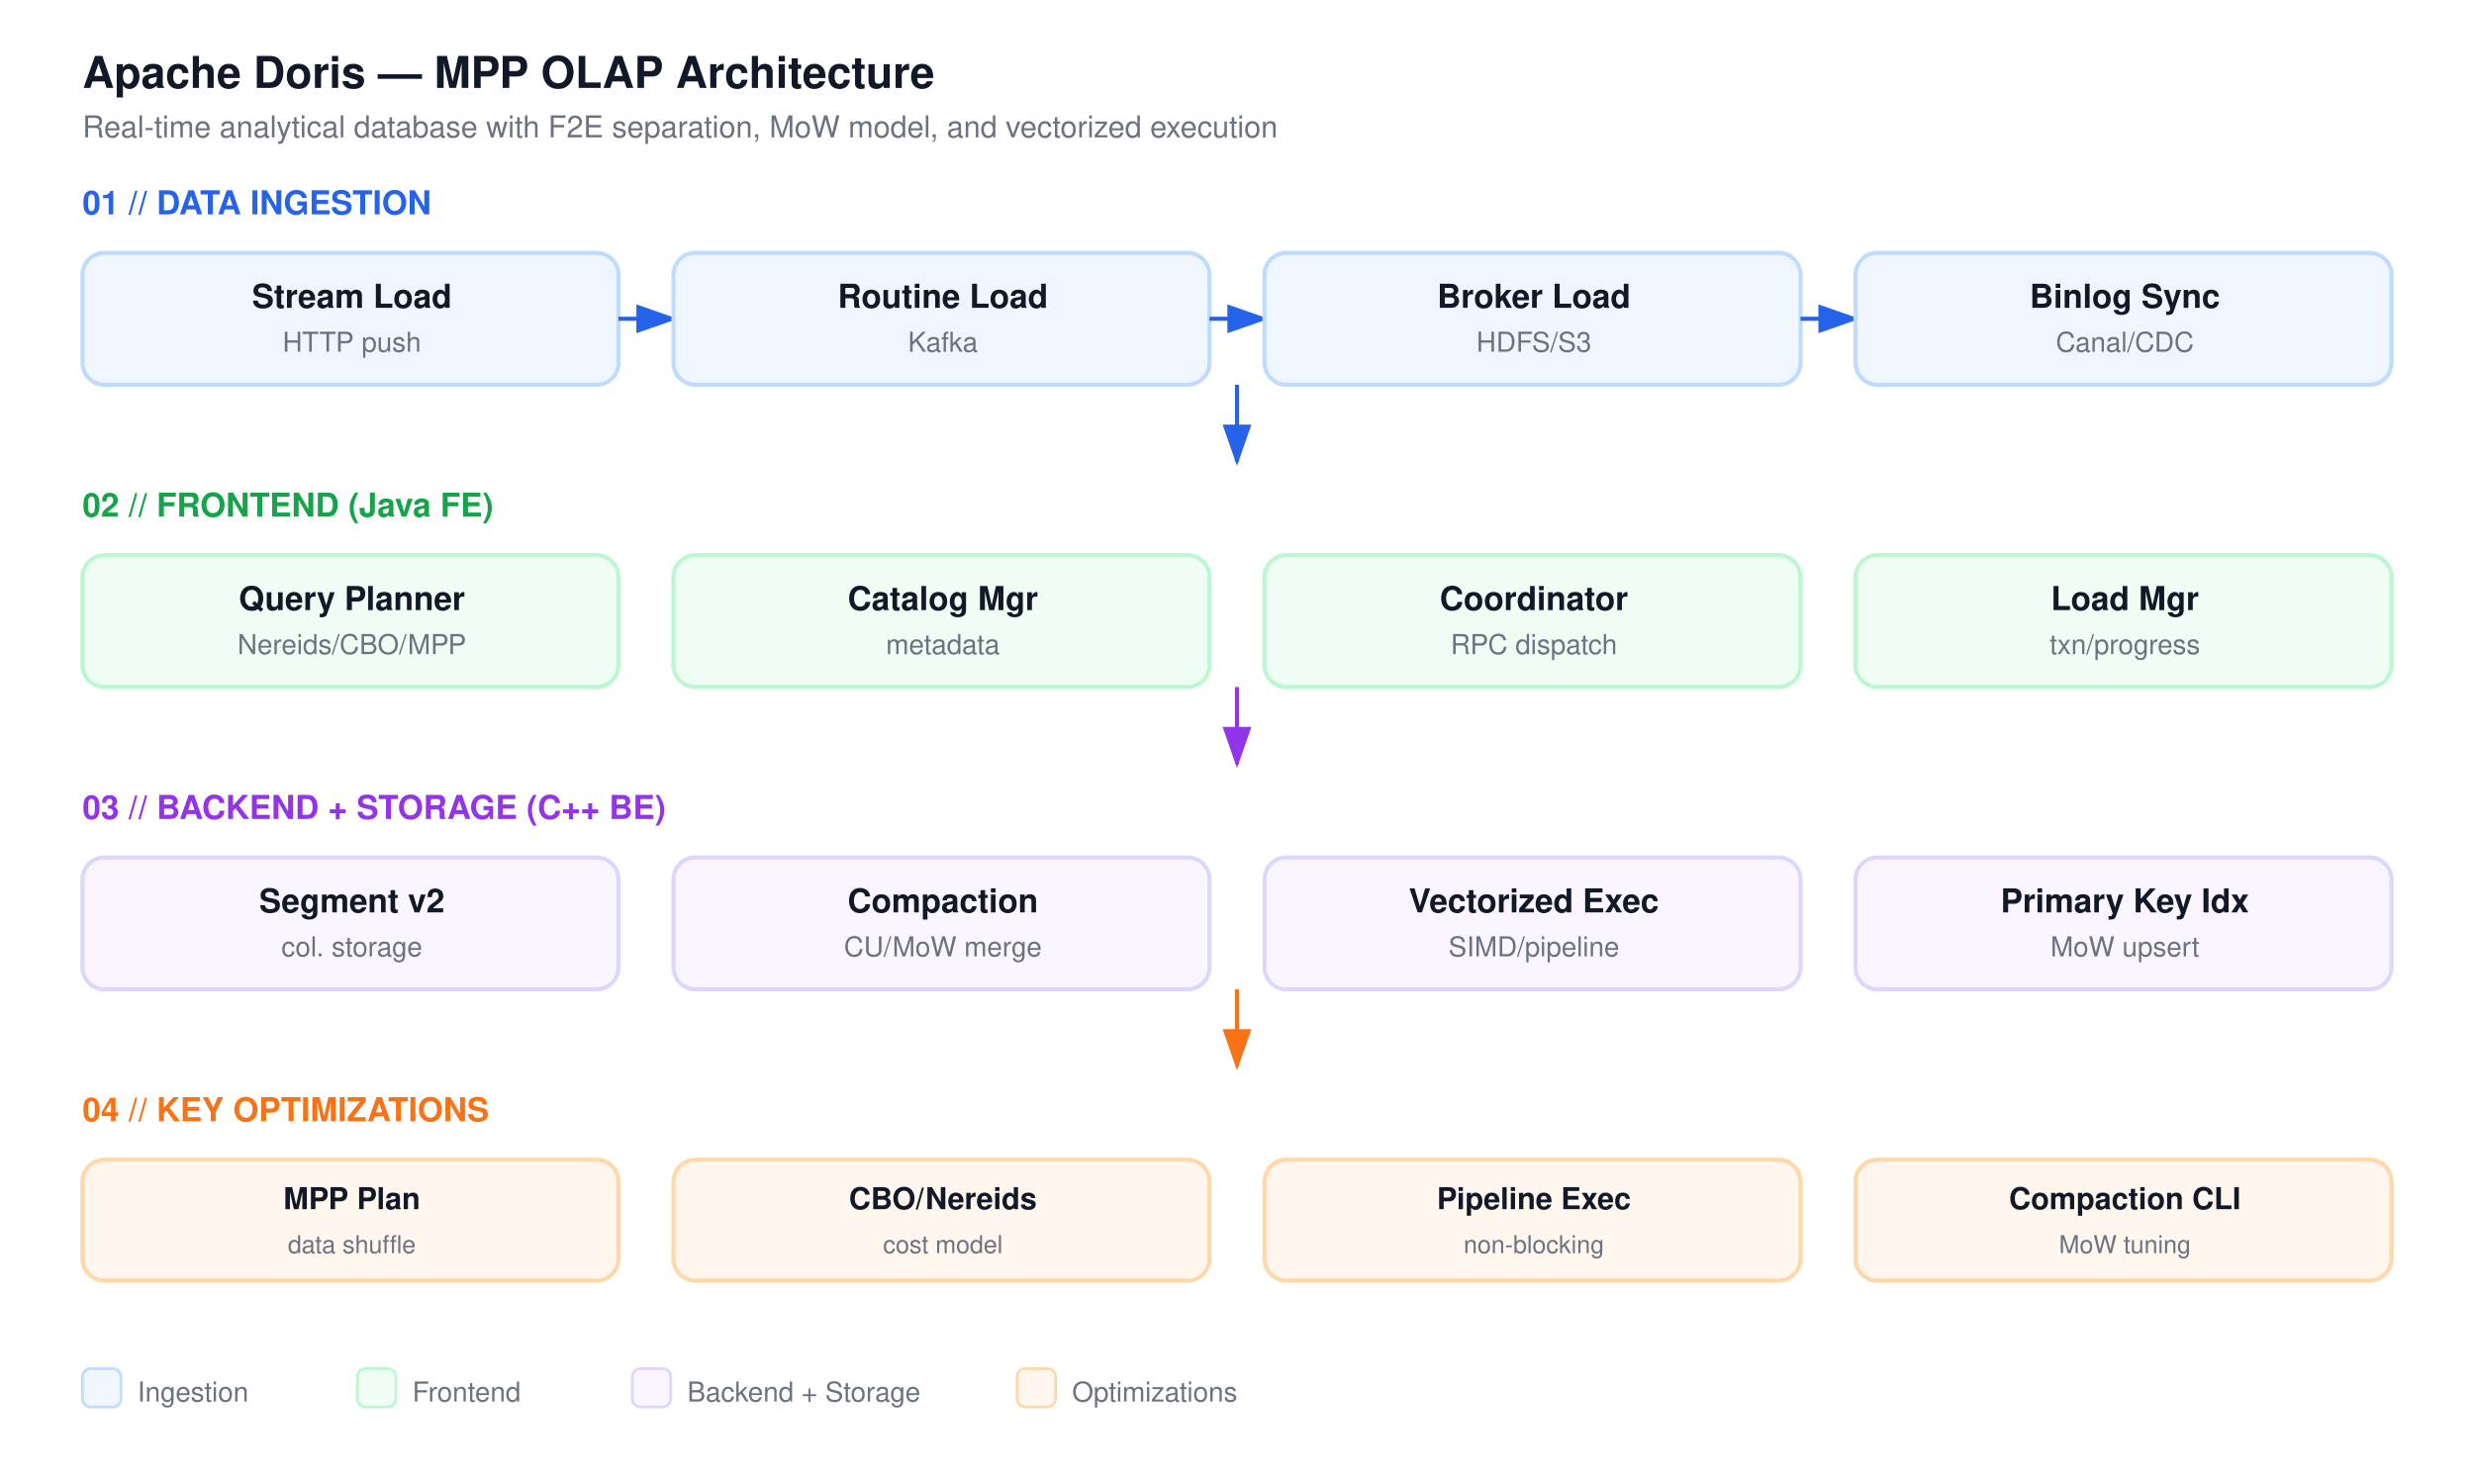
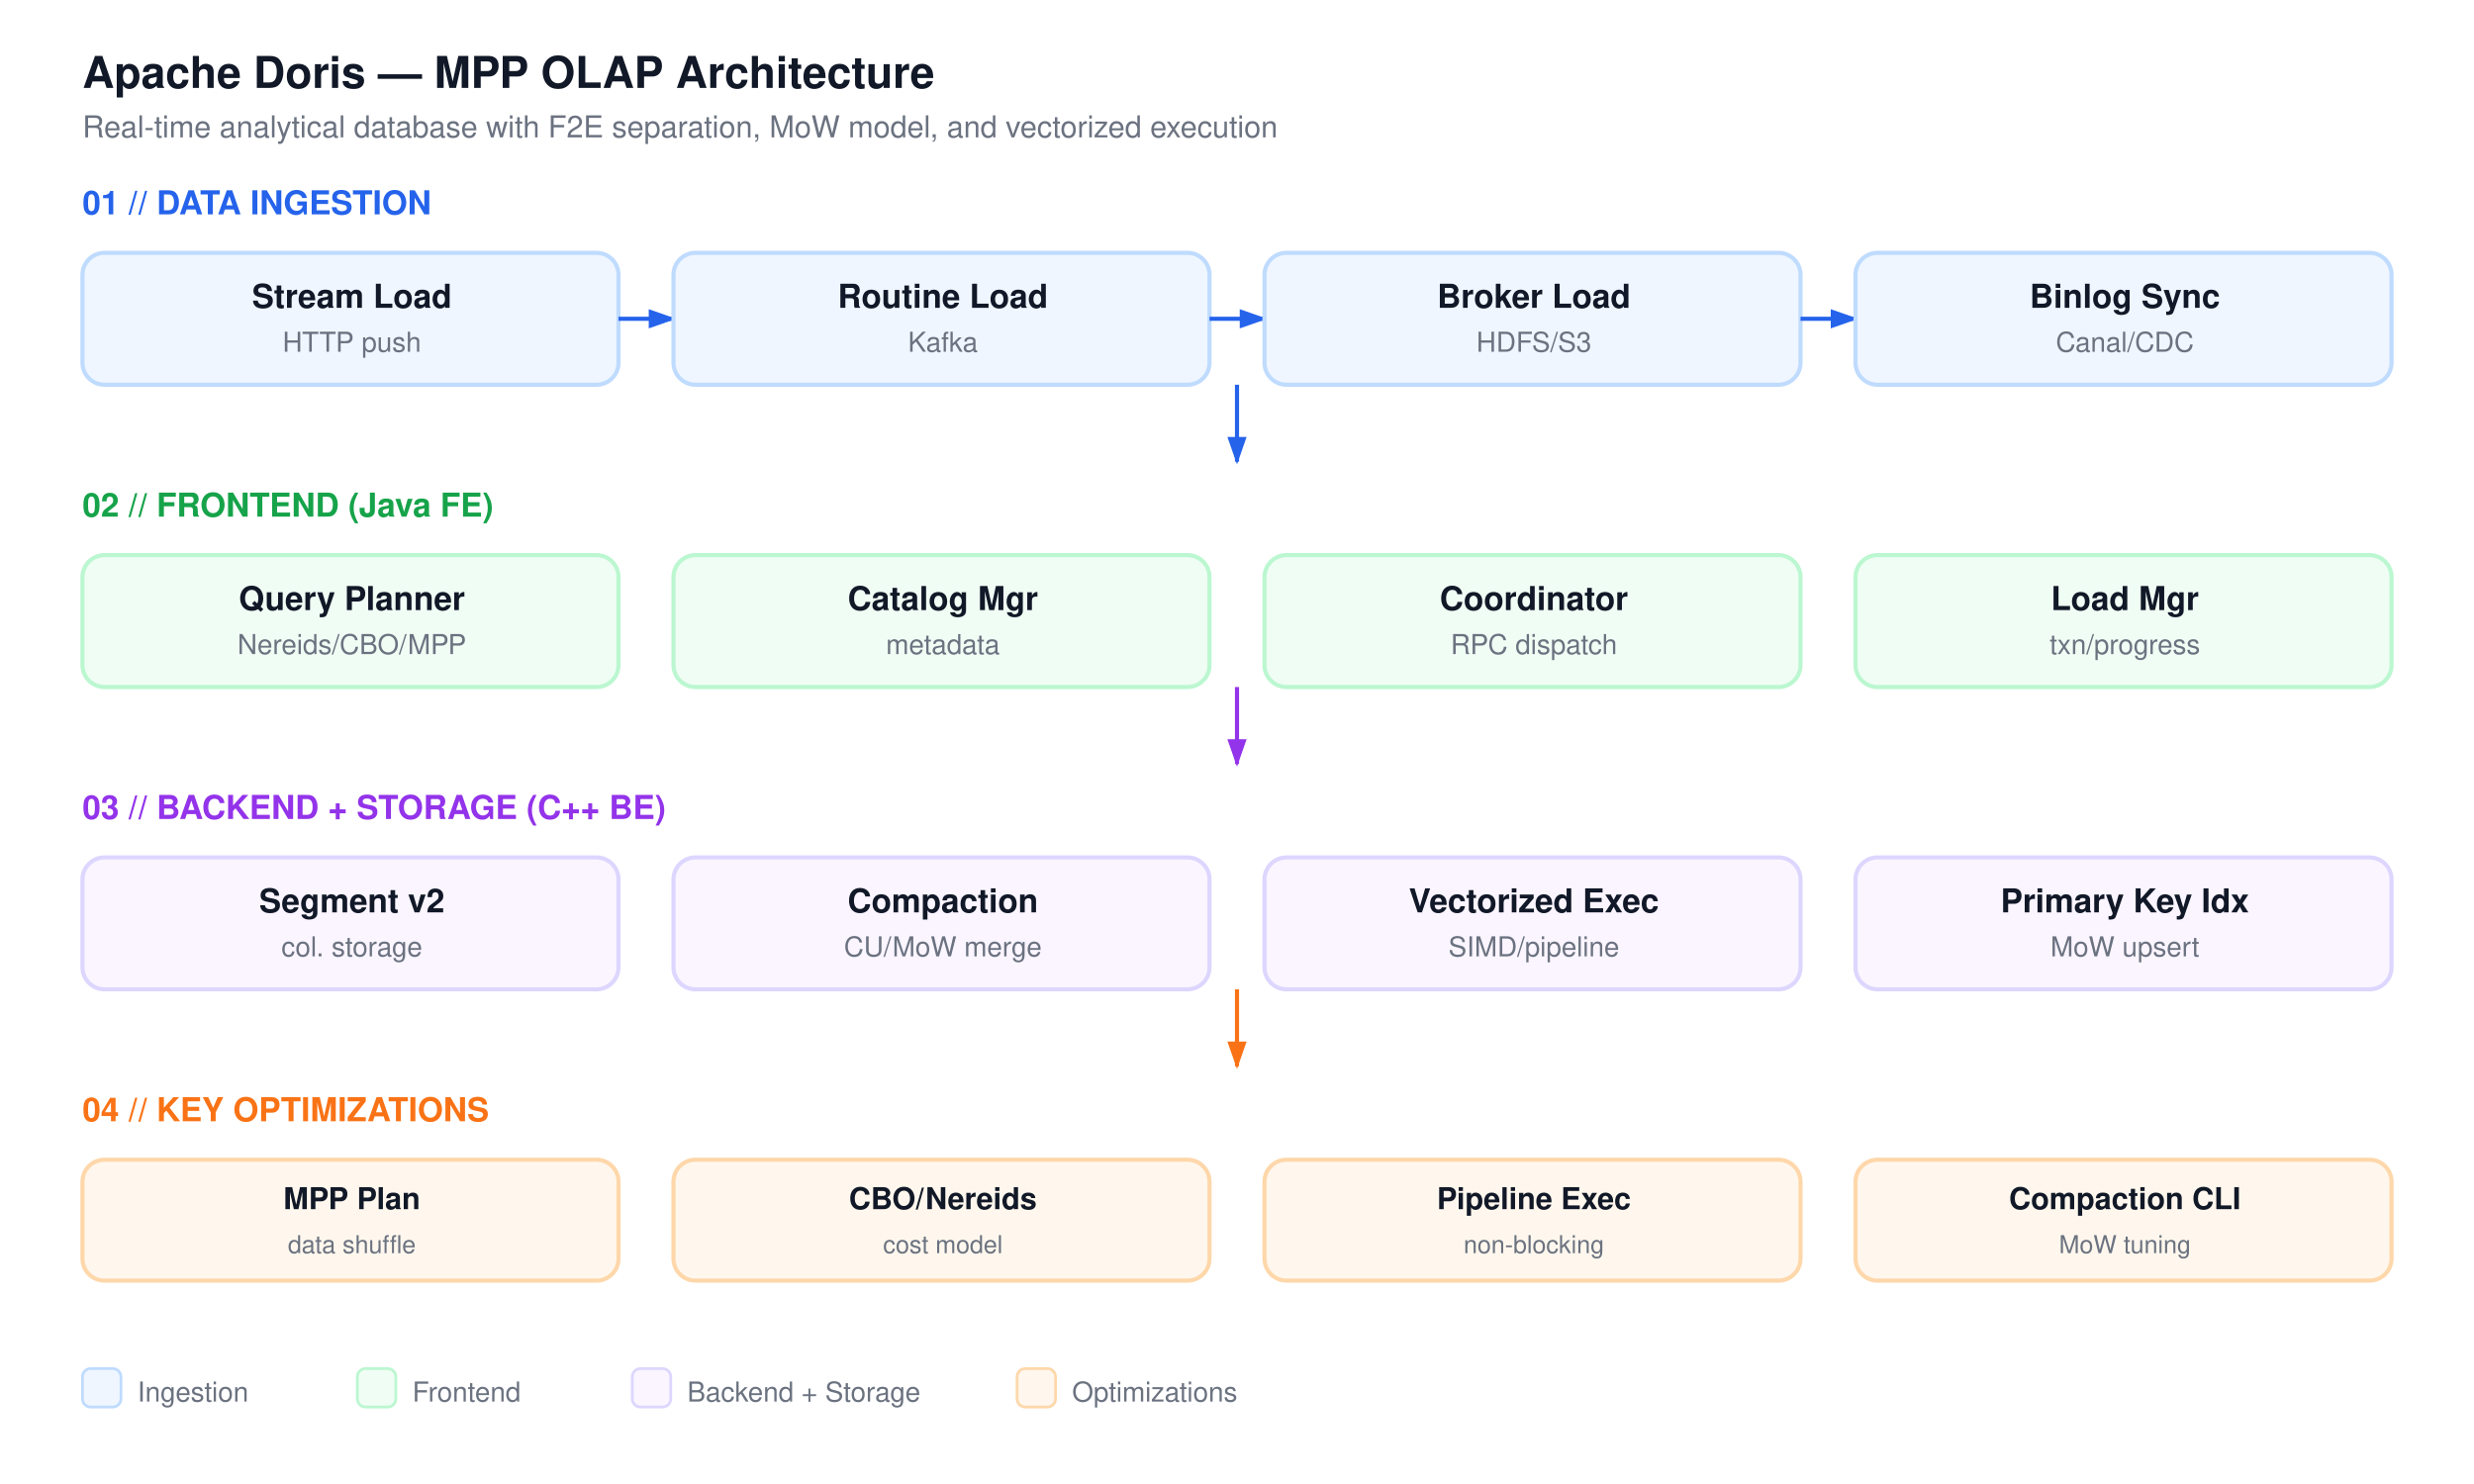
<svg xmlns="http://www.w3.org/2000/svg" viewBox="0 0 900 540" width="900" height="540">
  <style>
    text { font-family: 'Helvetica Neue', Helvetica, Arial, 'PingFang SC', 'Microsoft YaHei', 'Microsoft JhengHei', 'SimHei', sans-serif; }
  </style>
  <defs>
-     <marker id="arrow-blue" markerWidth="10" markerHeight="7" refX="9" refY="3.5" orient="auto">
+     <marker id="arrow-blue" markerWidth="10" markerHeight="7" refX="9" refY="3.5" orient="auto" markerUnits="userSpaceOnUse" overflow="visible">
      <polygon points="0 0, 10 3.5, 0 7" fill="#2563eb" />
    </marker>
-     <marker id="arrow-green" markerWidth="10" markerHeight="7" refX="9" refY="3.5" orient="auto">
+     <marker id="arrow-green" markerWidth="10" markerHeight="7" refX="9" refY="3.5" orient="auto" markerUnits="userSpaceOnUse" overflow="visible">
      <polygon points="0 0, 10 3.5, 0 7" fill="#16a34a" />
    </marker>
-     <marker id="arrow-purple" markerWidth="10" markerHeight="7" refX="9" refY="3.5" orient="auto">
+     <marker id="arrow-purple" markerWidth="10" markerHeight="7" refX="9" refY="3.5" orient="auto" markerUnits="userSpaceOnUse" overflow="visible">
      <polygon points="0 0, 10 3.5, 0 7" fill="#9333ea" />
    </marker>
-     <marker id="arrow-orange" markerWidth="10" markerHeight="7" refX="9" refY="3.5" orient="auto">
+     <marker id="arrow-orange" markerWidth="10" markerHeight="7" refX="9" refY="3.5" orient="auto" markerUnits="userSpaceOnUse" overflow="visible">
      <polygon points="0 0, 10 3.5, 0 7" fill="#f97316" />
    </marker>
  </defs>
  <rect width="900" height="540" fill="#ffffff" />
  <text x="30" y="32" fill="#111827" font-size="16" font-weight="700">Apache Doris — MPP OLAP Architecture</text>
  <text x="30" y="50" fill="#6b7280" font-size="11">Real-time analytical database with F2E separation, MoW model, and vectorized execution</text>
  <text x="30" y="78" fill="#2563eb" font-size="12" font-weight="700">01 // DATA INGESTION</text>
  <rect x="30" y="92" width="195" height="48" rx="8" fill="#eff6ff" stroke="#bfdbfe" stroke-width="1.5" />
  <text x="128" y="112" fill="#111827" font-size="12" font-weight="600" text-anchor="middle">Stream Load</text>
  <text x="128" y="128" fill="#6b7280" font-size="10" text-anchor="middle">HTTP push</text>
  <line x1="225" y1="116" x2="245" y2="116" stroke="#2563eb" stroke-width="1.5" marker-end="url(#arrow-blue)" />
  <rect x="245" y="92" width="195" height="48" rx="8" fill="#eff6ff" stroke="#bfdbfe" stroke-width="1.5" />
  <text x="343" y="112" fill="#111827" font-size="12" font-weight="600" text-anchor="middle">Routine Load</text>
  <text x="343" y="128" fill="#6b7280" font-size="10" text-anchor="middle">Kafka</text>
  <line x1="440" y1="116" x2="460" y2="116" stroke="#2563eb" stroke-width="1.5" marker-end="url(#arrow-blue)" />
  <rect x="460" y="92" width="195" height="48" rx="8" fill="#eff6ff" stroke="#bfdbfe" stroke-width="1.5" />
  <text x="558" y="112" fill="#111827" font-size="12" font-weight="600" text-anchor="middle">Broker Load</text>
  <text x="558" y="128" fill="#6b7280" font-size="10" text-anchor="middle">HDFS/S3</text>
  <line x1="655" y1="116" x2="675" y2="116" stroke="#2563eb" stroke-width="1.5" marker-end="url(#arrow-blue)" />
  <rect x="675" y="92" width="195" height="48" rx="8" fill="#eff6ff" stroke="#bfdbfe" stroke-width="1.5" />
  <text x="773" y="112" fill="#111827" font-size="12" font-weight="600" text-anchor="middle">Binlog Sync</text>
  <text x="773" y="128" fill="#6b7280" font-size="10" text-anchor="middle">Canal/CDC</text>
  <line x1="450" y1="140" x2="450" y2="168" stroke="#2563eb" stroke-width="1.5" marker-end="url(#arrow-blue)" />
  <text x="30" y="188" fill="#16a34a" font-size="12" font-weight="700">02 // FRONTEND (Java FE)</text>
  <rect x="30" y="202" width="195" height="48" rx="8" fill="#f0fdf4" stroke="#bbf7d0" stroke-width="1.5" />
  <text x="128" y="222" fill="#111827" font-size="12" font-weight="600" text-anchor="middle">Query Planner</text>
  <text x="128" y="238" fill="#6b7280" font-size="10" text-anchor="middle">Nereids/CBO/MPP</text>
  <rect x="245" y="202" width="195" height="48" rx="8" fill="#f0fdf4" stroke="#bbf7d0" stroke-width="1.5" />
  <text x="343" y="222" fill="#111827" font-size="12" font-weight="600" text-anchor="middle">Catalog Mgr</text>
  <text x="343" y="238" fill="#6b7280" font-size="10" text-anchor="middle">metadata</text>
  <rect x="460" y="202" width="195" height="48" rx="8" fill="#f0fdf4" stroke="#bbf7d0" stroke-width="1.5" />
  <text x="558" y="222" fill="#111827" font-size="12" font-weight="600" text-anchor="middle">Coordinator</text>
  <text x="558" y="238" fill="#6b7280" font-size="10" text-anchor="middle">RPC dispatch</text>
  <rect x="675" y="202" width="195" height="48" rx="8" fill="#f0fdf4" stroke="#bbf7d0" stroke-width="1.5" />
  <text x="773" y="222" fill="#111827" font-size="12" font-weight="600" text-anchor="middle">Load Mgr</text>
  <text x="773" y="238" fill="#6b7280" font-size="10" text-anchor="middle">txn/progress</text>
  <line x1="450" y1="250" x2="450" y2="278" stroke="#9333ea" stroke-width="1.5" marker-end="url(#arrow-purple)" />
  <text x="30" y="298" fill="#9333ea" font-size="12" font-weight="700">03 // BACKEND + STORAGE (C++ BE)</text>
  <rect x="30" y="312" width="195" height="48" rx="8" fill="#faf5ff" stroke="#ddd6fe" stroke-width="1.5" />
  <text x="128" y="332" fill="#111827" font-size="12" font-weight="600" text-anchor="middle">Segment v2</text>
  <text x="128" y="348" fill="#6b7280" font-size="10" text-anchor="middle">col. storage</text>
  <rect x="245" y="312" width="195" height="48" rx="8" fill="#faf5ff" stroke="#ddd6fe" stroke-width="1.5" />
  <text x="343" y="332" fill="#111827" font-size="12" font-weight="600" text-anchor="middle">Compaction</text>
  <text x="343" y="348" fill="#6b7280" font-size="10" text-anchor="middle">CU/MoW merge</text>
  <rect x="460" y="312" width="195" height="48" rx="8" fill="#faf5ff" stroke="#ddd6fe" stroke-width="1.5" />
  <text x="558" y="332" fill="#111827" font-size="12" font-weight="600" text-anchor="middle">Vectorized Exec</text>
  <text x="558" y="348" fill="#6b7280" font-size="10" text-anchor="middle">SIMD/pipeline</text>
  <rect x="675" y="312" width="195" height="48" rx="8" fill="#faf5ff" stroke="#ddd6fe" stroke-width="1.5" />
  <text x="773" y="332" fill="#111827" font-size="12" font-weight="600" text-anchor="middle">Primary Key Idx</text>
  <text x="773" y="348" fill="#6b7280" font-size="10" text-anchor="middle">MoW upsert</text>
  <line x1="450" y1="360" x2="450" y2="388" stroke="#f97316" stroke-width="1.5" marker-end="url(#arrow-orange)" />
  <text x="30" y="408" fill="#f97316" font-size="12" font-weight="700">04 // KEY OPTIMIZATIONS</text>
  <rect x="30" y="422" width="195" height="44" rx="8" fill="#fff7ed" stroke="#fed7aa" stroke-width="1.5" />
  <text x="128" y="440" fill="#111827" font-size="11" font-weight="600" text-anchor="middle">MPP Plan</text>
  <text x="128" y="456" fill="#6b7280" font-size="9" text-anchor="middle">data shuffle</text>
  <rect x="245" y="422" width="195" height="44" rx="8" fill="#fff7ed" stroke="#fed7aa" stroke-width="1.5" />
  <text x="343" y="440" fill="#111827" font-size="11" font-weight="600" text-anchor="middle">CBO/Nereids</text>
  <text x="343" y="456" fill="#6b7280" font-size="9" text-anchor="middle">cost model</text>
  <rect x="460" y="422" width="195" height="44" rx="8" fill="#fff7ed" stroke="#fed7aa" stroke-width="1.5" />
  <text x="558" y="440" fill="#111827" font-size="11" font-weight="600" text-anchor="middle">Pipeline Exec</text>
  <text x="558" y="456" fill="#6b7280" font-size="9" text-anchor="middle">non-blocking</text>
  <rect x="675" y="422" width="195" height="44" rx="8" fill="#fff7ed" stroke="#fed7aa" stroke-width="1.5" />
  <text x="773" y="440" fill="#111827" font-size="11" font-weight="600" text-anchor="middle">Compaction CLI</text>
  <text x="773" y="456" fill="#6b7280" font-size="9" text-anchor="middle">MoW tuning</text>
  <g transform="translate(30, 498)">
    <rect x="0" y="0" width="14" height="14" rx="3" fill="#eff6ff" stroke="#bfdbfe" stroke-width="1" />
    <text x="20" y="12" fill="#6b7280" font-size="10">Ingestion</text>
    <rect x="100" y="0" width="14" height="14" rx="3" fill="#f0fdf4" stroke="#bbf7d0" stroke-width="1" />
    <text x="120" y="12" fill="#6b7280" font-size="10">Frontend</text>
    <rect x="200" y="0" width="14" height="14" rx="3" fill="#faf5ff" stroke="#ddd6fe" stroke-width="1" />
    <text x="220" y="12" fill="#6b7280" font-size="10">Backend + Storage</text>
    <rect x="340" y="0" width="14" height="14" rx="3" fill="#fff7ed" stroke="#fed7aa" stroke-width="1" />
    <text x="360" y="12" fill="#6b7280" font-size="10">Optimizations</text>
  </g>
</svg>
